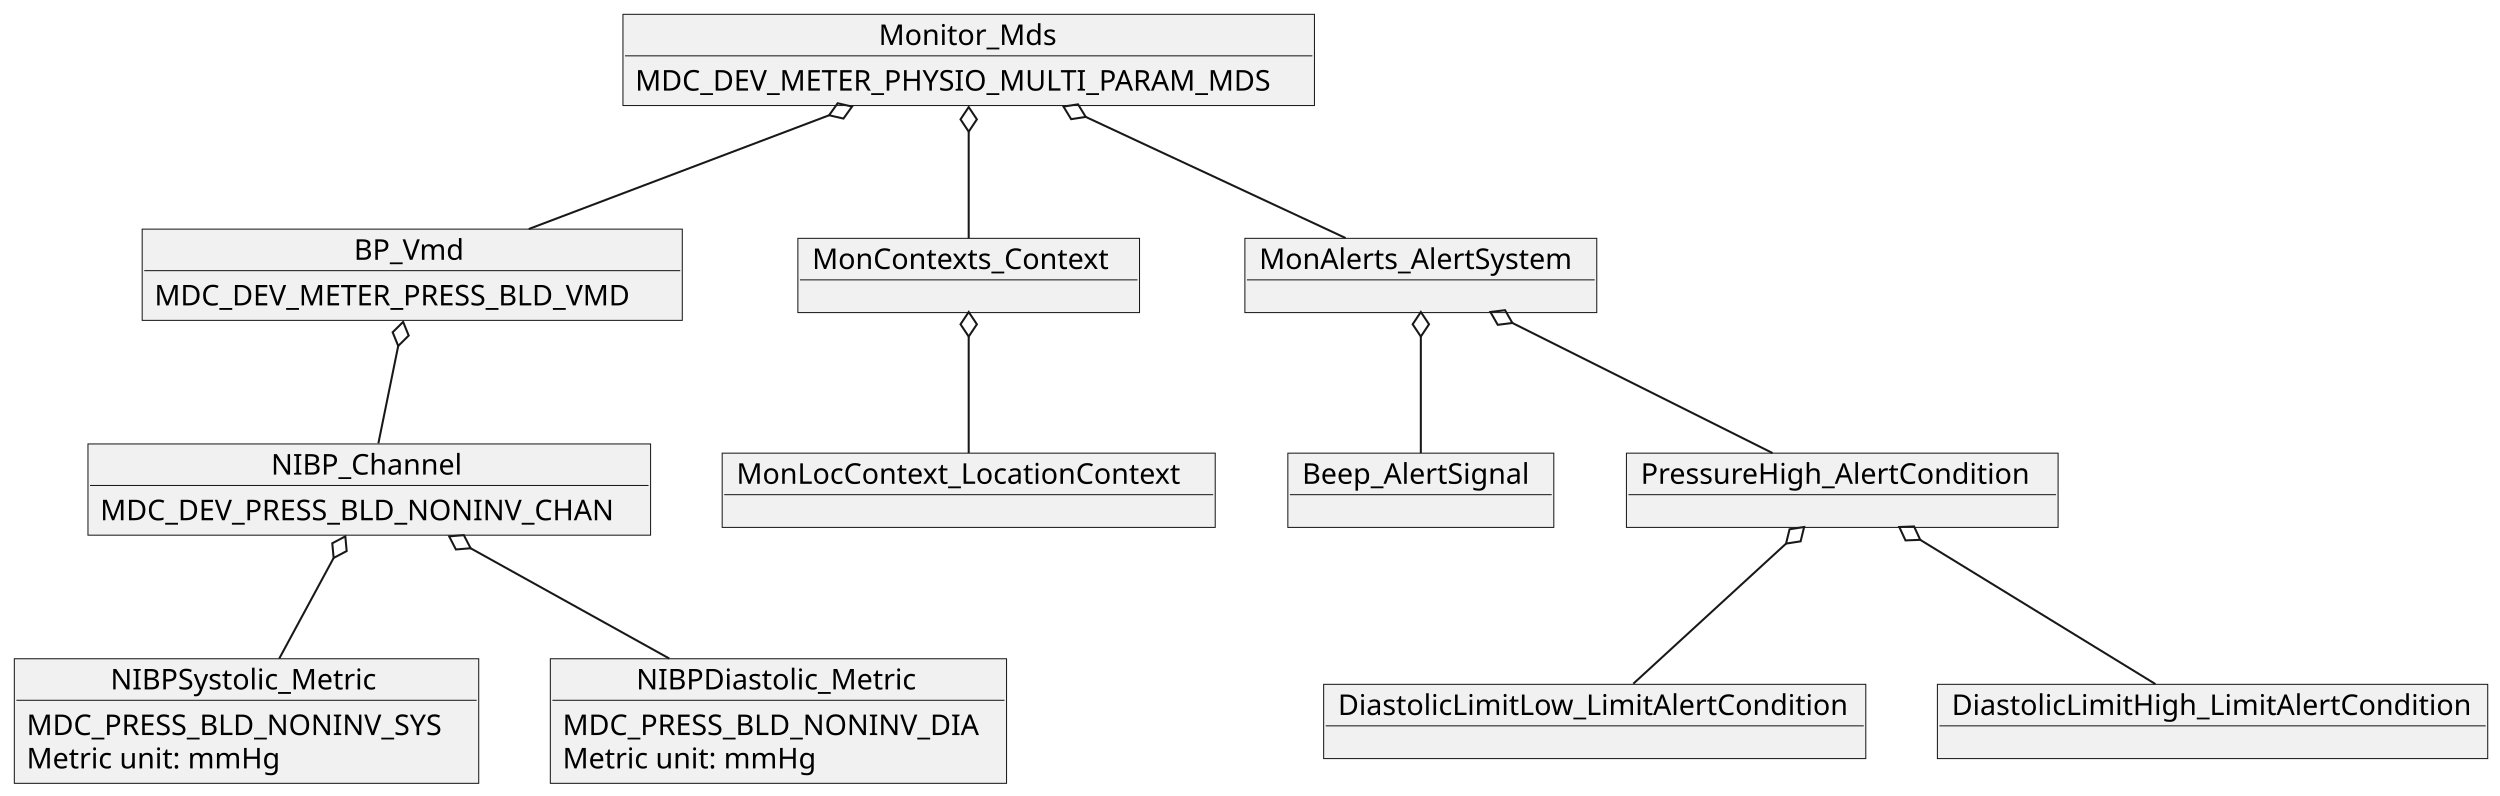
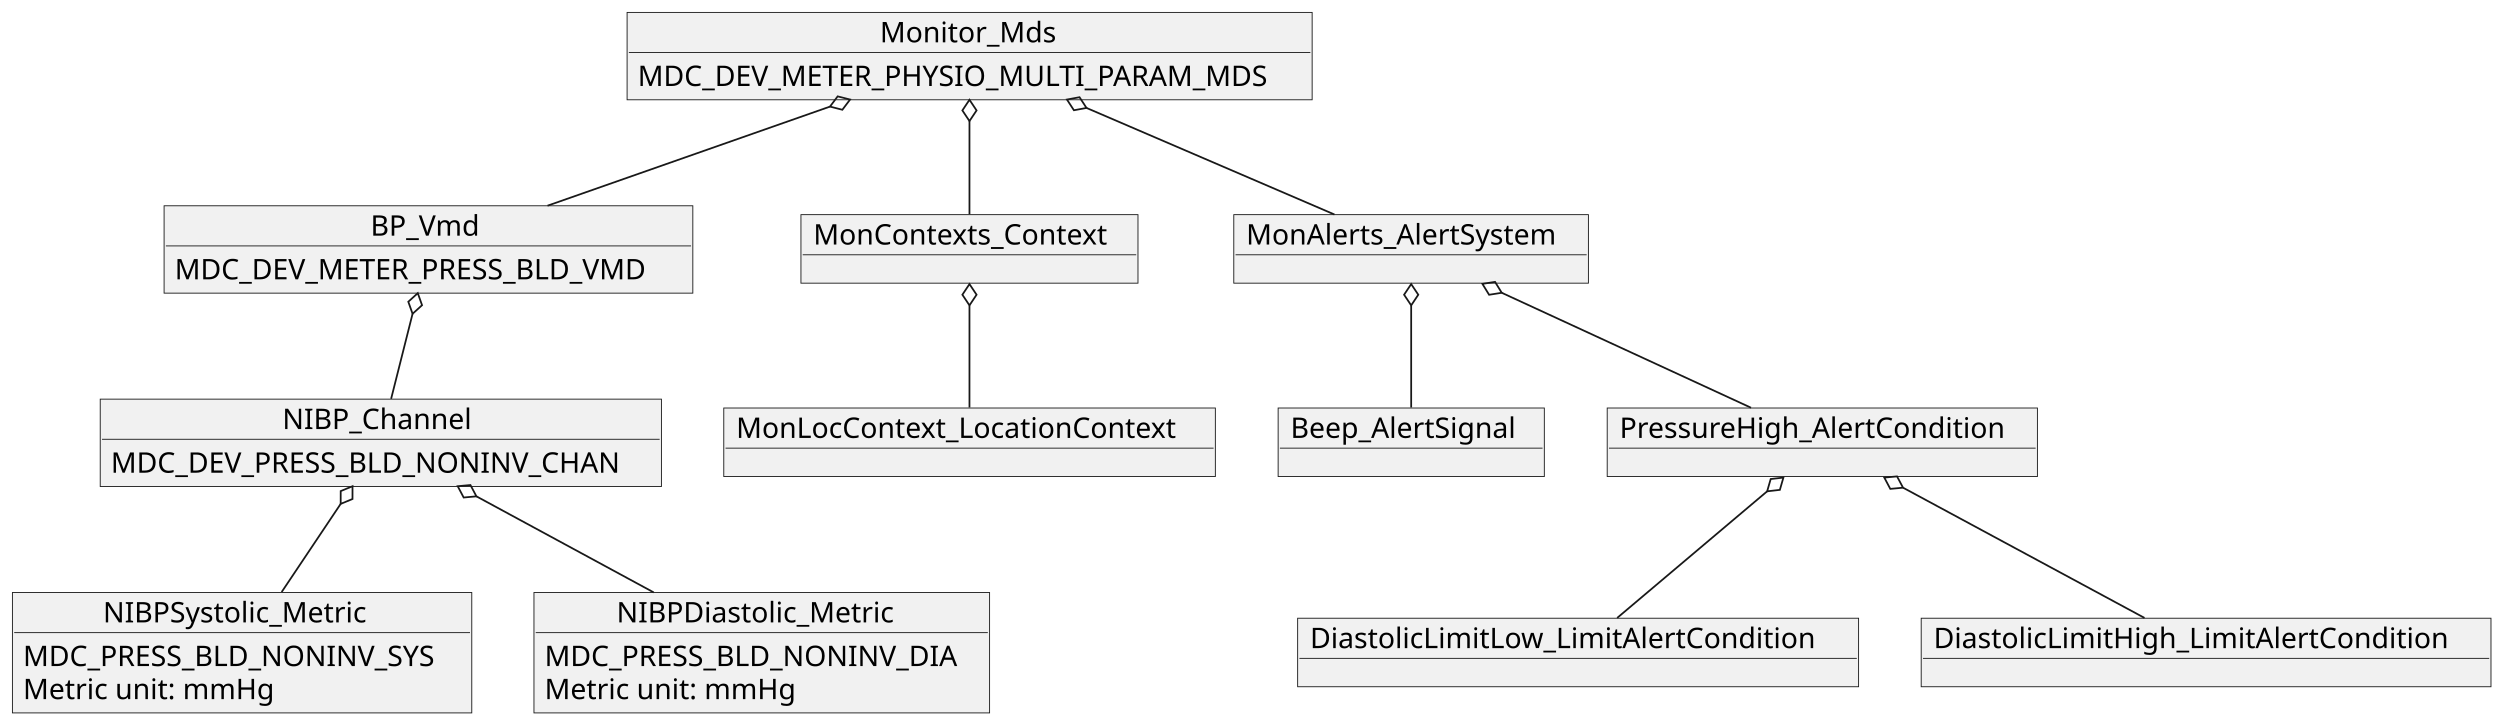
- <svg xmlns="http://www.w3.org/2000/svg" contentStyleType="text/css" height="389px" preserveAspectRatio="none" style="width:1222px;height:389px;background:#FFFFFF;" version="1.1" viewBox="0 0 1222 389" width="1222px" zoomAndPan="magnify">
+ <svg xmlns="http://www.w3.org/2000/svg" contentStyleType="text/css" height="425px" preserveAspectRatio="none" style="width:1468px;height:425px;background:#FFFFFF;" version="1.1" viewBox="0 0 1468 425" width="1468.75px" zoomAndPan="magnify">
  <defs />
  <g>
    <g id="elem_Monitor_Mds">
-       <rect fill="#F1F1F1" height="44.594" style="stroke:#181818;stroke-width:0.5;" width="338" x="304.5" y="7" />
-       <text fill="#000000" font-family="sans-serif" font-size="14" lengthAdjust="spacing" textLength="88" x="429.5" y="21.995">Monitor_Mds</text>
-       <line style="stroke:#181818;stroke-width:0.5;" x1="305.5" x2="641.5" y1="27.297" y2="27.297" />
-       <text fill="#000000" font-family="sans-serif" font-size="14" lengthAdjust="spacing" textLength="326" x="310.5" y="44.292">MDC_DEV_METER_PHYSIO_MULTI_PARAM_MDS</text>
+       <rect fill="#F1F1F1" height="51.302" style="stroke:#181818;stroke-width:0.521;" width="402.262" x="368.229" y="7.292" />
+       <text fill="#000000" font-family="sans-serif" font-size="16.667" lengthAdjust="spacing" textLength="105.33" x="516.695" y="24.845">Monitor_Mds</text>
+       <line style="stroke:#181818;stroke-width:0.521;" x1="369.271" x2="769.45" y1="30.859" y2="30.859" />
+       <text fill="#000000" font-family="sans-serif" font-size="16.667" lengthAdjust="spacing" textLength="389.762" x="374.479" y="50.496">MDC_DEV_METER_PHYSIO_MULTI_PARAM_MDS</text>
    </g>
    <g id="elem_BP_Vmd">
-       <rect fill="#F1F1F1" height="44.594" style="stroke:#181818;stroke-width:0.5;" width="264" x="69.5" y="112" />
-       <text fill="#000000" font-family="sans-serif" font-size="14" lengthAdjust="spacing" textLength="57" x="173" y="126.995">BP_Vmd</text>
-       <line style="stroke:#181818;stroke-width:0.5;" x1="70.5" x2="332.5" y1="132.297" y2="132.297" />
-       <text fill="#000000" font-family="sans-serif" font-size="14" lengthAdjust="spacing" textLength="252" x="75.5" y="149.292">MDC_DEV_METER_PRESS_BLD_VMD</text>
+       <rect fill="#F1F1F1" height="51.302" style="stroke:#181818;stroke-width:0.521;" width="310.474" x="96.354" y="120.833" />
+       <text fill="#000000" font-family="sans-serif" font-size="16.667" lengthAdjust="spacing" textLength="68.034" x="217.574" y="138.387">BP_Vmd</text>
+       <line style="stroke:#181818;stroke-width:0.521;" x1="97.396" x2="405.786" y1="144.401" y2="144.401" />
+       <text fill="#000000" font-family="sans-serif" font-size="16.667" lengthAdjust="spacing" textLength="297.974" x="102.604" y="164.038">MDC_DEV_METER_PRESS_BLD_VMD</text>
    </g>
    <g id="elem_NIBP_Channel">
-       <rect fill="#F1F1F1" height="44.594" style="stroke:#181818;stroke-width:0.5;" width="275" x="43" y="217" />
-       <text fill="#000000" font-family="sans-serif" font-size="14" lengthAdjust="spacing" textLength="96" x="132.5" y="231.995">NIBP_Channel</text>
-       <line style="stroke:#181818;stroke-width:0.5;" x1="44" x2="317" y1="237.297" y2="237.297" />
-       <text fill="#000000" font-family="sans-serif" font-size="14" lengthAdjust="spacing" textLength="263" x="49" y="254.292">MDC_DEV_PRESS_BLD_NONINV_CHAN</text>
+       <rect fill="#F1F1F1" height="51.302" style="stroke:#181818;stroke-width:0.521;" width="329.533" x="58.854" y="234.375" />
+       <text fill="#000000" font-family="sans-serif" font-size="16.667" lengthAdjust="spacing" textLength="115.625" x="165.808" y="251.929">NIBP_Channel</text>
+       <line style="stroke:#181818;stroke-width:0.521;" x1="59.896" x2="387.345" y1="257.943" y2="257.943" />
+       <text fill="#000000" font-family="sans-serif" font-size="16.667" lengthAdjust="spacing" textLength="317.033" x="65.104" y="277.58">MDC_DEV_PRESS_BLD_NONINV_CHAN</text>
    </g>
    <g id="elem_NIBPSystolic_Metric">
-       <rect fill="#F1F1F1" height="60.891" style="stroke:#181818;stroke-width:0.5;" width="227" x="7" y="322" />
-       <text fill="#000000" font-family="sans-serif" font-size="14" lengthAdjust="spacing" textLength="133" x="54" y="336.995">NIBPSystolic_Metric</text>
-       <line style="stroke:#181818;stroke-width:0.5;" x1="8" x2="233" y1="342.297" y2="342.297" />
-       <text fill="#000000" font-family="sans-serif" font-size="14" lengthAdjust="spacing" textLength="215" x="13" y="359.292">MDC_PRESS_BLD_NONINV_SYS</text>
-       <text fill="#000000" font-family="sans-serif" font-size="14" lengthAdjust="spacing" textLength="126" x="13" y="375.589">Metric unit: mmHg</text>
+       <rect fill="#F1F1F1" height="70.703" style="stroke:#181818;stroke-width:0.521;" width="269.735" x="7.292" y="347.917" />
+       <text fill="#000000" font-family="sans-serif" font-size="16.667" lengthAdjust="spacing" textLength="163.298" x="60.51" y="365.47">NIBPSystolic_Metric</text>
+       <line style="stroke:#181818;stroke-width:0.521;" x1="8.333" x2="275.985" y1="371.484" y2="371.484" />
+       <text fill="#000000" font-family="sans-serif" font-size="16.667" lengthAdjust="spacing" textLength="257.235" x="13.542" y="391.121">MDC_PRESS_BLD_NONINV_SYS</text>
+       <text fill="#000000" font-family="sans-serif" font-size="16.667" lengthAdjust="spacing" textLength="155.9" x="13.542" y="410.522">Metric unit: mmHg</text>
    </g>
    <g id="elem_NIBPDiastolic_Metric">
-       <rect fill="#F1F1F1" height="60.891" style="stroke:#181818;stroke-width:0.5;" width="223" x="269" y="322" />
-       <text fill="#000000" font-family="sans-serif" font-size="14" lengthAdjust="spacing" textLength="139" x="311" y="336.995">NIBPDiastolic_Metric</text>
-       <line style="stroke:#181818;stroke-width:0.5;" x1="270" x2="491" y1="342.297" y2="342.297" />
-       <text fill="#000000" font-family="sans-serif" font-size="14" lengthAdjust="spacing" textLength="211" x="275" y="359.292">MDC_PRESS_BLD_NONINV_DIA</text>
-       <text fill="#000000" font-family="sans-serif" font-size="14" lengthAdjust="spacing" textLength="126" x="275" y="375.589">Metric unit: mmHg</text>
+       <rect fill="#F1F1F1" height="70.703" style="stroke:#181818;stroke-width:0.521;" width="267.546" x="313.542" y="347.917" />
+       <text fill="#000000" font-family="sans-serif" font-size="16.667" lengthAdjust="spacing" textLength="170.532" x="362.048" y="365.47">NIBPDiastolic_Metric</text>
+       <line style="stroke:#181818;stroke-width:0.521;" x1="314.583" x2="580.046" y1="371.484" y2="371.484" />
+       <text fill="#000000" font-family="sans-serif" font-size="16.667" lengthAdjust="spacing" textLength="255.046" x="319.792" y="391.121">MDC_PRESS_BLD_NONINV_DIA</text>
+       <text fill="#000000" font-family="sans-serif" font-size="16.667" lengthAdjust="spacing" textLength="155.9" x="319.792" y="410.522">Metric unit: mmHg</text>
    </g>
    <g id="elem_MonContexts_Context">
-       <rect fill="#F1F1F1" height="36.297" style="stroke:#181818;stroke-width:0.5;" width="167" x="390" y="116.5" />
-       <text fill="#000000" font-family="sans-serif" font-size="14" lengthAdjust="spacing" textLength="153" x="397" y="131.495">MonContexts_Context</text>
-       <line style="stroke:#181818;stroke-width:0.5;" x1="391" x2="556" y1="136.797" y2="136.797" />
+       <rect fill="#F1F1F1" height="40.234" style="stroke:#181818;stroke-width:0.521;" width="197.909" x="470.312" y="126.042" />
+       <text fill="#000000" font-family="sans-serif" font-size="16.667" lengthAdjust="spacing" textLength="183.325" x="477.604" y="143.595">MonContexts_Context</text>
+       <line style="stroke:#181818;stroke-width:0.521;" x1="471.354" x2="667.179" y1="149.609" y2="149.609" />
    </g>
    <g id="elem_MonLocContext_LocationContext">
-       <rect fill="#F1F1F1" height="36.297" style="stroke:#181818;stroke-width:0.5;" width="241" x="353" y="221.5" />
-       <text fill="#000000" font-family="sans-serif" font-size="14" lengthAdjust="spacing" textLength="227" x="360" y="236.495">MonLocContext_LocationContext</text>
-       <line style="stroke:#181818;stroke-width:0.5;" x1="354" x2="593" y1="241.797" y2="241.797" />
+       <rect fill="#F1F1F1" height="40.234" style="stroke:#181818;stroke-width:0.521;" width="288.656" x="425" y="239.583" />
+       <text fill="#000000" font-family="sans-serif" font-size="16.667" lengthAdjust="spacing" textLength="274.072" x="432.292" y="257.137">MonLocContext_LocationContext</text>
+       <line style="stroke:#181818;stroke-width:0.521;" x1="426.042" x2="712.614" y1="263.151" y2="263.151" />
    </g>
    <g id="elem_MonAlerts_AlertSystem">
-       <rect fill="#F1F1F1" height="36.297" style="stroke:#181818;stroke-width:0.5;" width="172" x="608.5" y="116.5" />
-       <text fill="#000000" font-family="sans-serif" font-size="14" lengthAdjust="spacing" textLength="158" x="615.5" y="131.495">MonAlerts_AlertSystem</text>
-       <line style="stroke:#181818;stroke-width:0.5;" x1="609.5" x2="779.5" y1="136.797" y2="136.797" />
+       <rect fill="#F1F1F1" height="40.234" style="stroke:#181818;stroke-width:0.521;" width="208.236" x="724.479" y="126.042" />
+       <text fill="#000000" font-family="sans-serif" font-size="16.667" lengthAdjust="spacing" textLength="193.652" x="731.771" y="143.595">MonAlerts_AlertSystem</text>
+       <line style="stroke:#181818;stroke-width:0.521;" x1="725.521" x2="931.673" y1="149.609" y2="149.609" />
    </g>
    <g id="elem_Beep_AlertSignal">
-       <rect fill="#F1F1F1" height="36.297" style="stroke:#181818;stroke-width:0.5;" width="130" x="629.5" y="221.5" />
-       <text fill="#000000" font-family="sans-serif" font-size="14" lengthAdjust="spacing" textLength="116" x="636.5" y="236.495">Beep_AlertSignal</text>
-       <line style="stroke:#181818;stroke-width:0.5;" x1="630.5" x2="758.5" y1="241.797" y2="241.797" />
+       <rect fill="#F1F1F1" height="40.234" style="stroke:#181818;stroke-width:0.521;" width="156.307" x="750.521" y="239.583" />
+       <text fill="#000000" font-family="sans-serif" font-size="16.667" lengthAdjust="spacing" textLength="141.724" x="757.812" y="257.137">Beep_AlertSignal</text>
+       <line style="stroke:#181818;stroke-width:0.521;" x1="751.562" x2="905.786" y1="263.151" y2="263.151" />
    </g>
    <g id="elem_PressureHigh_AlertCondition">
-       <rect fill="#F1F1F1" height="36.297" style="stroke:#181818;stroke-width:0.5;" width="211" x="795" y="221.5" />
-       <text fill="#000000" font-family="sans-serif" font-size="14" lengthAdjust="spacing" textLength="197" x="802" y="236.495">PressureHigh_AlertCondition</text>
-       <line style="stroke:#181818;stroke-width:0.5;" x1="796" x2="1005" y1="241.797" y2="241.797" />
+       <rect fill="#F1F1F1" height="40.234" style="stroke:#181818;stroke-width:0.521;" width="252.62" x="943.75" y="239.583" />
+       <text fill="#000000" font-family="sans-serif" font-size="16.667" lengthAdjust="spacing" textLength="238.037" x="951.042" y="257.137">PressureHigh_AlertCondition</text>
+       <line style="stroke:#181818;stroke-width:0.521;" x1="944.792" x2="1195.329" y1="263.151" y2="263.151" />
    </g>
    <g id="elem_DiastolicLimitLow_LimitAlertCondition">
-       <rect fill="#F1F1F1" height="36.297" style="stroke:#181818;stroke-width:0.5;" width="265" x="647" y="334.5" />
-       <text fill="#000000" font-family="sans-serif" font-size="14" lengthAdjust="spacing" textLength="251" x="654" y="349.495">DiastolicLimitLow_LimitAlertCondition</text>
-       <line style="stroke:#181818;stroke-width:0.5;" x1="648" x2="911" y1="354.797" y2="354.797" />
+       <rect fill="#F1F1F1" height="40.234" style="stroke:#181818;stroke-width:0.521;" width="329.386" x="761.979" y="363.021" />
+       <text fill="#000000" font-family="sans-serif" font-size="16.667" lengthAdjust="spacing" textLength="314.803" x="769.271" y="380.575">DiastolicLimitLow_LimitAlertCondition</text>
+       <line style="stroke:#181818;stroke-width:0.521;" x1="763.021" x2="1090.324" y1="386.589" y2="386.589" />
    </g>
    <g id="elem_DiastolicLimitHigh_LimitAlertCondition">
-       <rect fill="#F1F1F1" height="36.297" style="stroke:#181818;stroke-width:0.5;" width="269" x="947" y="334.5" />
-       <text fill="#000000" font-family="sans-serif" font-size="14" lengthAdjust="spacing" textLength="255" x="954" y="349.495">DiastolicLimitHigh_LimitAlertCondition</text>
-       <line style="stroke:#181818;stroke-width:0.5;" x1="948" x2="1215" y1="354.797" y2="354.797" />
+       <rect fill="#F1F1F1" height="40.234" style="stroke:#181818;stroke-width:0.521;" width="334.579" x="1128.125" y="363.021" />
+       <text fill="#000000" font-family="sans-serif" font-size="16.667" lengthAdjust="spacing" textLength="319.995" x="1135.417" y="380.575">DiastolicLimitHigh_LimitAlertCondition</text>
+       <line style="stroke:#181818;stroke-width:0.521;" x1="1129.167" x2="1461.662" y1="386.589" y2="386.589" />
    </g>
    <g id="link_Monitor_Mds_BP_Vmd">
-       <path codeLine="24" d="M405.258,56.34 C358.838,73.92 304.85,94.36 258.45,111.94 " fill="none" id="Monitor_Mds-backto-BP_Vmd" style="stroke:#181818;stroke-width:1.0;" />
-       <polygon fill="none" points="416.48,52.09,409.452,50.474,405.258,56.34,412.286,57.956,416.48,52.09" style="stroke:#181818;stroke-width:1.0;" />
+       <path codeLine="30" d="M487.361,62.587 C434.549,81.118 374.271,102.26 321.5,120.781 " fill="none" id="Monitor_Mds-backto-BP_Vmd" style="stroke:#181818;stroke-width:1.042;" />
+       <polygon fill="none" points="499.156,58.448,491.879,56.586,487.361,62.587,494.638,64.449,499.156,58.448" style="stroke:#181818;stroke-width:1.042;" />
    </g>
    <g id="link_BP_Vmd_NIBP_Channel">
-       <path codeLine="25" d="M194.649,169.097 C191.079,186.577 188.51,199.22 184.95,216.69 " fill="none" id="BP_Vmd-backto-NIBP_Channel" style="stroke:#181818;stroke-width:1.0;" />
-       <polygon fill="none" points="197.05,157.34,191.93,162.418,194.649,169.097,199.768,164.019,197.05,157.34" style="stroke:#181818;stroke-width:1.0;" />
+       <path codeLine="31" d="M242.261,184.255 C237.594,202.723 234.323,215.729 229.667,234.188 " fill="none" id="BP_Vmd-backto-NIBP_Channel" style="stroke:#181818;stroke-width:1.042;" />
+       <polygon fill="none" points="245.323,172.135,239.752,177.174,242.261,184.255,247.832,179.216,245.323,172.135" style="stroke:#181818;stroke-width:1.042;" />
    </g>
    <g id="link_NIBP_Channel_NIBPSystolic_Metric">
-       <path codeLine="26" d="M163.082,272.725 C153.872,289.755 146.66,303.11 136.49,321.91 " fill="none" id="NIBP_Channel-backto-NIBPSystolic_Metric" style="stroke:#181818;stroke-width:1.0;" />
-       <polygon fill="none" points="168.79,262.17,162.417,265.545,163.082,272.725,169.454,269.35,168.79,262.17" style="stroke:#181818;stroke-width:1.0;" />
+       <path codeLine="32" d="M200.042,295.885 C188.074,313.749 178.667,327.802 165.375,347.656 " fill="none" id="NIBP_Channel-backto-NIBPSystolic_Metric" style="stroke:#181818;stroke-width:1.042;" />
+       <polygon fill="none" points="207,285.5,200.06,288.373,200.042,295.885,206.983,293.012,207,285.5" style="stroke:#181818;stroke-width:1.042;" />
    </g>
    <g id="link_NIBP_Channel_NIBPDiastolic_Metric">
-       <path codeLine="27" d="M230.033,267.993 C260.723,285.022 293.31,303.11 327.18,321.91 " fill="none" id="NIBP_Channel-backto-NIBPDiastolic_Metric" style="stroke:#181818;stroke-width:1.0;" />
-       <polygon fill="none" points="219.54,262.17,222.846,268.579,230.033,267.993,226.727,261.584,219.54,262.17" style="stroke:#181818;stroke-width:1.0;" />
+       <path codeLine="33" d="M279.751,291.455 C312.855,309.393 347.188,327.99 383.896,347.885 " fill="none" id="NIBP_Channel-backto-NIBPDiastolic_Metric" style="stroke:#181818;stroke-width:1.042;" />
+       <polygon fill="none" points="268.76,285.5,272.271,292.141,279.751,291.455,276.241,284.814,268.76,285.5" style="stroke:#181818;stroke-width:1.042;" />
    </g>
    <g id="link_Monitor_Mds_MonContexts_Context">
-       <path codeLine="29" d="M473.5,64.34 C473.5,83.48 473.5,98.89 473.5,116.45 " fill="none" id="Monitor_Mds-backto-MonContexts_Context" style="stroke:#181818;stroke-width:1.0;" />
-       <polygon fill="none" points="473.5,52.34,469.5,58.34,473.5,64.34,477.5,58.34,473.5,52.34" style="stroke:#181818;stroke-width:1.0;" />
+       <path codeLine="35" d="M569.271,71.094 C569.271,91.354 569.271,107.146 569.271,125.823 " fill="none" id="Monitor_Mds-backto-MonContexts_Context" style="stroke:#181818;stroke-width:1.042;" />
+       <polygon fill="none" points="569.271,58.594,565.104,64.844,569.271,71.094,573.438,64.844,569.271,58.594" style="stroke:#181818;stroke-width:1.042;" />
    </g>
    <g id="link_MonContexts_Context_MonLocContext_LocationContext">
-       <path codeLine="30" d="M473.5,164.51 C473.5,183.59 473.5,202.37 473.5,221.47 " fill="none" id="MonContexts_Context-backto-MonLocContext_LocationContext" style="stroke:#181818;stroke-width:1.0;" />
-       <polygon fill="none" points="473.5,152.51,469.5,158.51,473.5,164.51,477.5,158.51,473.5,152.51" style="stroke:#181818;stroke-width:1.0;" />
+       <path codeLine="36" d="M569.271,179.312 C569.271,199.646 569.271,218.896 569.271,239.292 " fill="none" id="MonContexts_Context-backto-MonLocContext_LocationContext" style="stroke:#181818;stroke-width:1.042;" />
+       <polygon fill="none" points="569.271,166.812,565.104,173.062,569.271,179.312,573.438,173.062,569.271,166.812" style="stroke:#181818;stroke-width:1.042;" />
    </g>
    <g id="link_Monitor_Mds_MonAlerts_AlertSystem">
-       <path codeLine="32" d="M530.707,57.158 C571.717,76.269 619.89,98.73 657.73,116.36 " fill="none" id="Monitor_Mds-backto-MonAlerts_AlertSystem" style="stroke:#181818;stroke-width:1.0;" />
-       <polygon fill="none" points="519.83,52.09,523.579,58.25,530.707,57.158,526.958,50.999,519.83,52.09" style="stroke:#181818;stroke-width:1.0;" />
+       <path codeLine="38" d="M637.995,63.383 C685.287,83.706 740.021,107.229 783.594,125.958 " fill="none" id="Monitor_Mds-backto-MonAlerts_AlertSystem" style="stroke:#181818;stroke-width:1.042;" />
+       <polygon fill="none" points="626.51,58.448,630.608,64.744,637.995,63.383,633.898,57.087,626.51,58.448" style="stroke:#181818;stroke-width:1.042;" />
    </g>
    <g id="link_MonAlerts_AlertSystem_Beep_AlertSignal">
-       <path codeLine="33" d="M694.5,164.51 C694.5,183.59 694.5,202.37 694.5,221.47 " fill="none" id="MonAlerts_AlertSystem-backto-Beep_AlertSignal" style="stroke:#181818;stroke-width:1.0;" />
-       <polygon fill="none" points="694.5,152.51,690.5,158.51,694.5,164.51,698.5,158.51,694.5,152.51" style="stroke:#181818;stroke-width:1.0;" />
+       <path codeLine="39" d="M828.646,179.312 C828.646,199.646 828.646,218.896 828.646,239.292 " fill="none" id="MonAlerts_AlertSystem-backto-Beep_AlertSignal" style="stroke:#181818;stroke-width:1.042;" />
+       <polygon fill="none" points="828.646,166.812,824.479,173.062,828.646,179.312,832.812,173.062,828.646,166.812" style="stroke:#181818;stroke-width:1.042;" />
    </g>
    <g id="link_MonAlerts_AlertSystem_PressureHigh_AlertCondition">
-       <path codeLine="34" d="M739.254,157.875 C777.424,176.955 828.24,202.37 866.43,221.47 " fill="none" id="MonAlerts_AlertSystem-backto-PressureHigh_AlertCondition" style="stroke:#181818;stroke-width:1.0;" />
-       <polygon fill="none" points="728.52,152.51,732.098,158.771,739.254,157.875,735.675,151.615,728.52,152.51" style="stroke:#181818;stroke-width:1.0;" />
+       <path codeLine="40" d="M881.82,171.923 C925.997,192.298 983.906,219 1028.198,239.427 " fill="none" id="MonAlerts_AlertSystem-backto-PressureHigh_AlertCondition" style="stroke:#181818;stroke-width:1.042;" />
+       <polygon fill="none" points="870.469,166.688,874.399,173.089,881.82,171.923,877.889,165.522,870.469,166.688" style="stroke:#181818;stroke-width:1.042;" />
    </g>
    <g id="link_PressureHigh_AlertCondition_DiastolicLimitLow_LimitAlertCondition">
-       <path codeLine="35" d="M873.018,265.713 C850.348,286.513 821.13,313.31 798.36,334.2 " fill="none" id="PressureHigh_AlertCondition-backto-DiastolicLimitLow_LimitAlertCondition" style="stroke:#181818;stroke-width:1.0;" />
-       <polygon fill="none" points="881.86,257.6,874.735,258.709,873.018,265.713,880.143,264.604,881.86,257.6" style="stroke:#181818;stroke-width:1.0;" />
+       <path codeLine="41" d="M1037.668,288.501 C1010.845,311.147 976.406,340.219 949.604,362.844 " fill="none" id="PressureHigh_AlertCondition-backto-DiastolicLimitLow_LimitAlertCondition" style="stroke:#181818;stroke-width:1.042;" />
+       <polygon fill="none" points="1047.219,280.438,1039.755,281.286,1037.668,288.501,1045.131,287.653,1047.219,280.438" style="stroke:#181818;stroke-width:1.042;" />
    </g>
    <g id="link_PressureHigh_AlertCondition_DiastolicLimitHigh_LimitAlertCondition">
-       <path codeLine="36" d="M938.61,263.873 C972.63,284.733 1019.56,313.51 1053.58,334.38 " fill="none" id="PressureHigh_AlertCondition-backto-DiastolicLimitHigh_LimitAlertCondition" style="stroke:#181818;stroke-width:1.0;" />
-       <polygon fill="none" points="928.38,257.6,931.404,264.146,938.61,263.873,935.586,257.326,928.38,257.6" style="stroke:#181818;stroke-width:1.0;" />
+       <path codeLine="42" d="M1117.46,286.371 C1159.45,309.017 1217.302,340.219 1259.25,362.844 " fill="none" id="PressureHigh_AlertCondition-backto-DiastolicLimitHigh_LimitAlertCondition" style="stroke:#181818;stroke-width:1.042;" />
+       <polygon fill="none" points="1106.458,280.438,1109.981,287.072,1117.46,286.371,1113.937,279.737,1106.458,280.438" style="stroke:#181818;stroke-width:1.042;" />
    </g>
  </g>
</svg>
